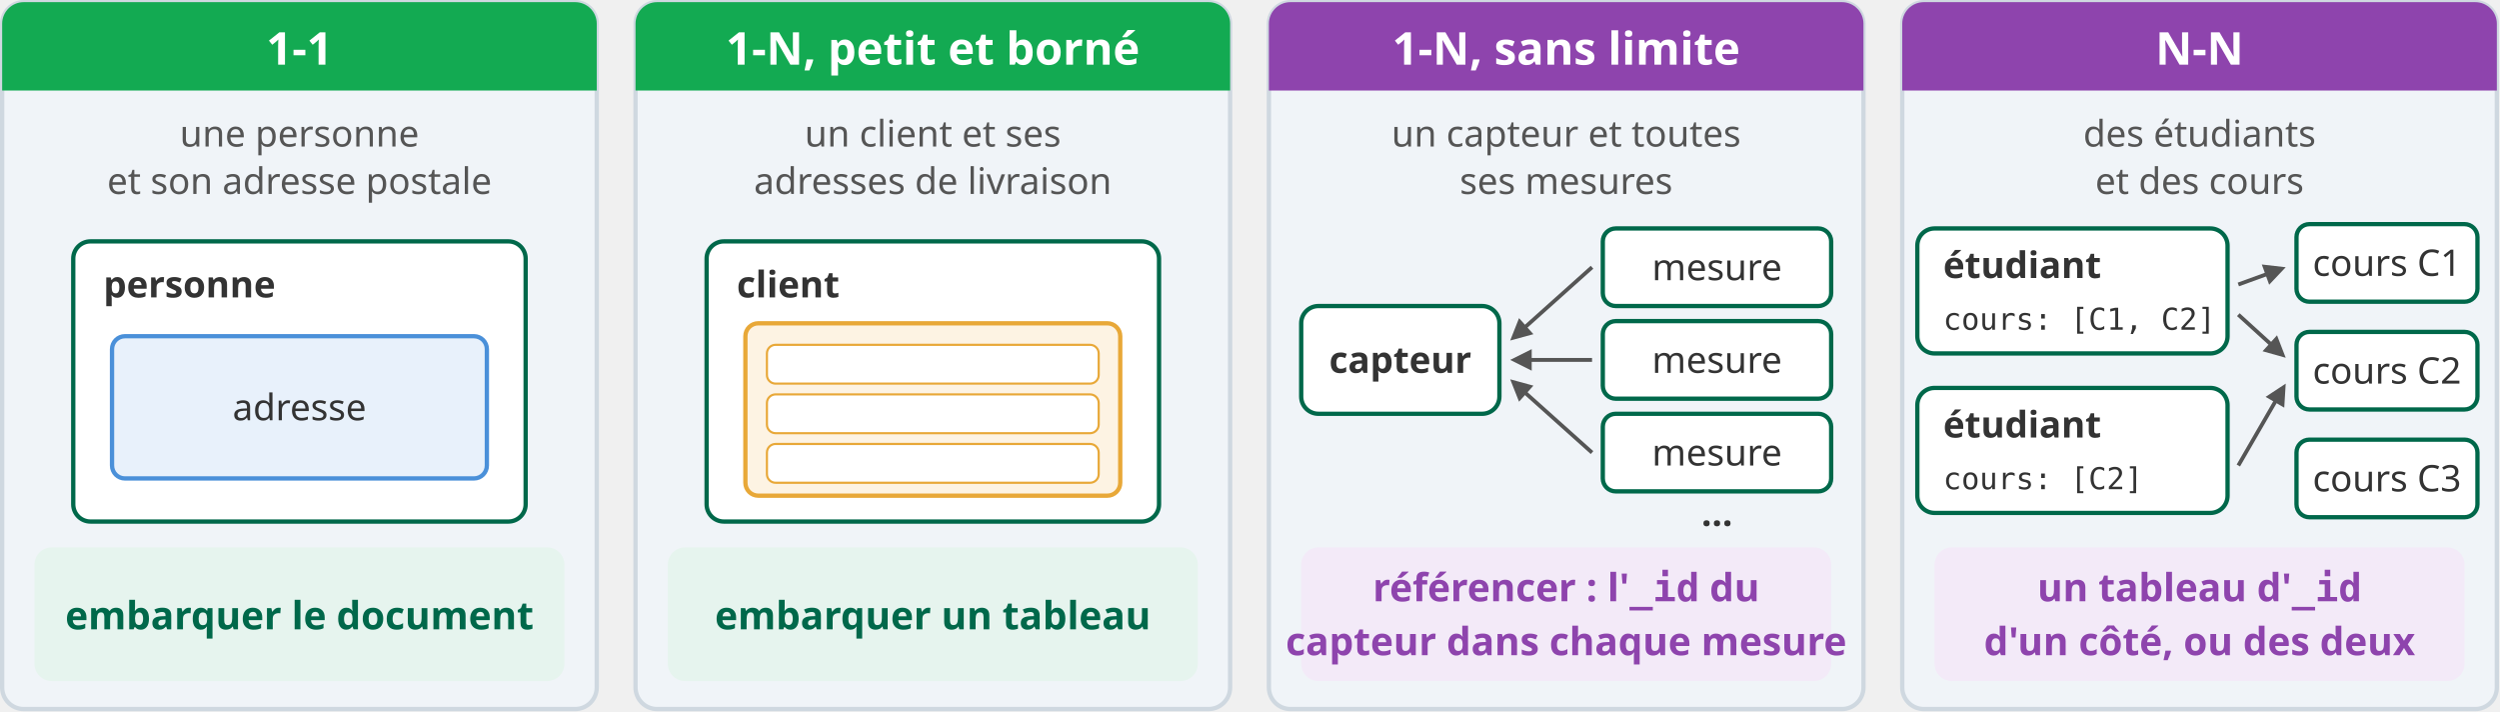
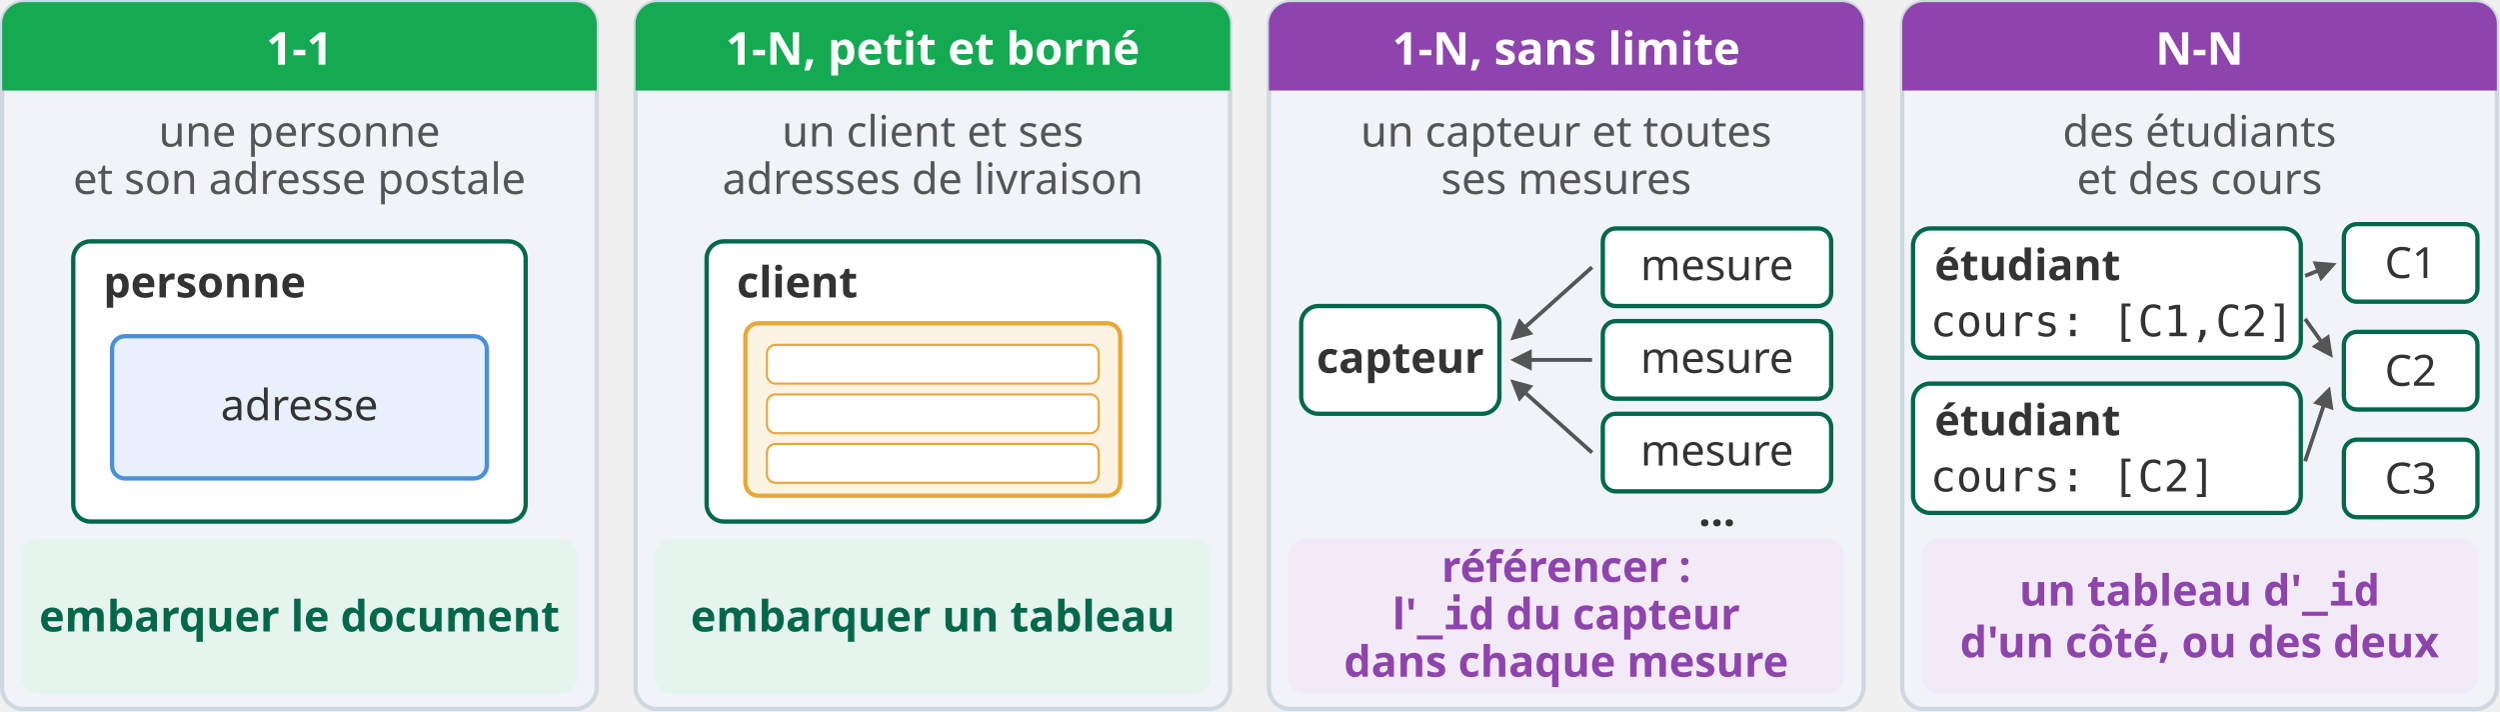
<svg xmlns="http://www.w3.org/2000/svg" viewBox="0 0 1160 330" font-family="sans-serif" role="img" aria-labelledby="t">
  <defs>
    <marker id="fl" viewBox="0 0 10 10" refX="5" refY="5" markerWidth="10" markerHeight="10" markerUnits="userSpaceOnUse" orient="auto-start-reverse">
      <path d="M0,0 L10,5 L0,10 z" fill="#555" />
    </marker>
  </defs>
  <style>
    .rel { font-size: 21px; font-weight: bold; fill: #ffffff; }
-     .ex { font-size: 17px; fill: #555; }
-     .b { font-size: 17px; fill: #333; }
-     .bb { font-size: 17px; fill: #333; font-weight: bold; }
-     .ch { font-size: 18px; font-weight: bold; }
+     .ex { font-size: 20px; fill: #555; }
+     .b { font-size: 20px; fill: #333; }
+     .bb { font-size: 20px; fill: #333; font-weight: bold; }
+     .ch { font-size: 20px; font-weight: bold; }
    .doc { fill: #ffffff; stroke: #00684a; stroke-width: 2; }
  </style>
  <g transform="translate(0,0)">
    <rect x="1" y="1" width="276" height="328" rx="10" fill="#f0f4f8" stroke="#cfd8e0" stroke-width="2" />
    <path d="M1,11 a10,10 0 0 1 10,-10 h256 a10,10 0 0 1 10,10 v31 h-276 z" fill="#13aa52" />
    <text class="rel" x="139" y="30" text-anchor="middle">1-1</text>
    <text class="ex" x="139" y="68" text-anchor="middle">une personne</text>
    <text class="ex" x="139" y="90" text-anchor="middle">et son adresse postale</text>
    <rect class="doc" x="34" y="112" width="210" height="130" rx="8" />
    <text class="bb" x="48" y="138">personne</text>
    <rect x="52" y="156" width="174" height="66" rx="6" fill="#e8f1fb" stroke="#4a90d9" stroke-width="2" />
    <text class="b" x="139" y="195" text-anchor="middle">adresse</text>
-     <rect x="16" y="254" width="246" height="62" rx="8" fill="#e6f4ee" />
-     <text class="ch" x="139" y="292" text-anchor="middle" fill="#00684a">embarquer le document</text>
+     <rect x="10" y="250" width="258" height="72" rx="8" fill="#e6f4ee" />
+     <text class="ch" x="139" y="293" text-anchor="middle" fill="#00684a">embarquer le document</text>
  </g>
  <g transform="translate(294,0)">
    <rect x="1" y="1" width="276" height="328" rx="10" fill="#f0f4f8" stroke="#cfd8e0" stroke-width="2" />
    <path d="M1,11 a10,10 0 0 1 10,-10 h256 a10,10 0 0 1 10,10 v31 h-276 z" fill="#13aa52" />
    <text class="rel" x="139" y="30" text-anchor="middle">1-N, petit et borné</text>
    <text class="ex" x="139" y="68" text-anchor="middle">un client et ses</text>
    <text class="ex" x="139" y="90" text-anchor="middle">adresses de livraison</text>
    <rect class="doc" x="34" y="112" width="210" height="130" rx="8" />
    <text class="bb" x="48" y="138">client</text>
    <rect x="52" y="150" width="174" height="80" rx="6" fill="#fdf3e3" stroke="#e8a838" stroke-width="2" />
    <rect x="62" y="160" width="154" height="18" rx="4" fill="#ffffff" stroke="#e8a838" />
    <rect x="62" y="183" width="154" height="18" rx="4" fill="#ffffff" stroke="#e8a838" />
    <rect x="62" y="206" width="154" height="18" rx="4" fill="#ffffff" stroke="#e8a838" />
-     <rect x="16" y="254" width="246" height="62" rx="8" fill="#e6f4ee" />
-     <text class="ch" x="139" y="292" text-anchor="middle" fill="#00684a">embarquer un tableau</text>
+     <rect x="10" y="250" width="258" height="72" rx="8" fill="#e6f4ee" />
+     <text class="ch" x="139" y="293" text-anchor="middle" fill="#00684a">embarquer un tableau</text>
  </g>
  <g transform="translate(588,0)">
    <rect x="1" y="1" width="276" height="328" rx="10" fill="#f0f4f8" stroke="#cfd8e0" stroke-width="2" />
    <path d="M1,11 a10,10 0 0 1 10,-10 h256 a10,10 0 0 1 10,10 v31 h-276 z" fill="#8e44ad" />
    <text class="rel" x="139" y="30" text-anchor="middle">1-N, sans limite</text>
    <text class="ex" x="139" y="68" text-anchor="middle">un capteur et toutes</text>
    <text class="ex" x="139" y="90" text-anchor="middle">ses mesures</text>
    <rect class="doc" x="16" y="142" width="92" height="50" rx="8" />
    <text class="bb" x="62" y="173" text-anchor="middle">capteur</text>
    <rect class="doc" x="156" y="106" width="106" height="36" rx="6" />
    <text class="b" x="209" y="130" text-anchor="middle">mesure</text>
    <rect class="doc" x="156" y="149" width="106" height="36" rx="6" />
    <text class="b" x="209" y="173" text-anchor="middle">mesure</text>
    <rect class="doc" x="156" y="192" width="106" height="36" rx="6" />
    <text class="b" x="209" y="216" text-anchor="middle">mesure</text>
    <text class="bb" x="209" y="244" text-anchor="middle">…</text>
    <line x1="151" y1="124" x2="116.73" y2="154.67" stroke="#555" stroke-width="1.8" marker-end="url(#fl)" />
    <line x1="151" y1="167" x2="118" y2="167" stroke="#555" stroke-width="1.8" marker-end="url(#fl)" />
    <line x1="151" y1="210" x2="116.73" y2="179.33" stroke="#555" stroke-width="1.8" marker-end="url(#fl)" />
-     <rect x="16" y="254" width="246" height="62" rx="8" fill="#f3eaf8" />
-     <text class="ch" x="139" y="279" text-anchor="middle" fill="#8e44ad">référencer : l'<tspan font-family="monospace">_id</tspan> du</text>
-     <text class="ch" x="139" y="304" text-anchor="middle" fill="#8e44ad">capteur dans chaque mesure</text>
+     <rect x="10" y="250" width="258" height="72" rx="8" fill="#f3eaf8" />
+     <text class="ch" x="139" y="270" text-anchor="middle" fill="#8e44ad">référencer :</text>
+     <text class="ch" x="139" y="292" text-anchor="middle" fill="#8e44ad">l'<tspan font-family="monospace">_id</tspan> du capteur</text>
+     <text class="ch" x="139" y="314" text-anchor="middle" fill="#8e44ad">dans chaque mesure</text>
  </g>
  <g transform="translate(882,0)">
    <rect x="1" y="1" width="276" height="328" rx="10" fill="#f0f4f8" stroke="#cfd8e0" stroke-width="2" />
    <path d="M1,11 a10,10 0 0 1 10,-10 h256 a10,10 0 0 1 10,10 v31 h-276 z" fill="#8e44ad" />
    <text class="rel" x="139" y="30" text-anchor="middle">N-N</text>
    <text class="ex" x="139" y="68" text-anchor="middle">des étudiants</text>
    <text class="ex" x="139" y="90" text-anchor="middle">et des cours</text>
-     <rect class="doc" x="8" y="106" width="144" height="58" rx="8" />
-     <text class="bb" x="20" y="129">étudiant</text>
-     <text class="b" x="20" y="153" font-family="monospace" style="font-size: 14px">cours: [C1, C2]</text>
-     <rect class="doc" x="8" y="180" width="144" height="58" rx="8" />
-     <text class="bb" x="20" y="203">étudiant</text>
-     <text class="b" x="20" y="227" font-family="monospace" style="font-size: 14px">cours: [C2]</text>
-     <rect class="doc" x="184" y="104" width="84" height="36" rx="6" />
-     <text class="b" x="226" y="128" text-anchor="middle">cours C1</text>
-     <rect class="doc" x="184" y="154" width="84" height="36" rx="6" />
-     <text class="b" x="226" y="178" text-anchor="middle">cours C2</text>
-     <rect class="doc" x="184" y="204" width="84" height="36" rx="6" />
-     <text class="b" x="226" y="228" text-anchor="middle">cours C3</text>
-     <line x1="157" y1="132" x2="174.3" y2="125.71" stroke="#555" stroke-width="1.8" marker-end="url(#fl)" />
-     <line x1="157" y1="146" x2="175.3" y2="162.64" stroke="#555" stroke-width="1.8" marker-end="url(#fl)" />
-     <line x1="157" y1="216" x2="176.49" y2="182.33" stroke="#555" stroke-width="1.8" marker-end="url(#fl)" />
-     <rect x="16" y="254" width="246" height="62" rx="8" fill="#f3eaf8" />
-     <text class="ch" x="139" y="279" text-anchor="middle" fill="#8e44ad">un tableau d'<tspan font-family="monospace">_id</tspan>
+     <rect class="doc" x="6" y="106" width="180" height="60" rx="8" />
+     <text class="bb" x="16" y="130">étudiant</text>
+     <text class="b" x="14" y="156" font-family="monospace">cours: [C1,C2]</text>
+     <rect class="doc" x="6" y="178" width="180" height="60" rx="8" />
+     <text class="bb" x="16" y="202">étudiant</text>
+     <text class="b" x="14" y="228" font-family="monospace">cours: [C2]</text>
+     <rect class="doc" x="206" y="104" width="62" height="36" rx="6" />
+     <text class="b" x="237" y="129" text-anchor="middle">C1</text>
+     <rect class="doc" x="206" y="154" width="62" height="36" rx="6" />
+     <text class="b" x="237" y="179" text-anchor="middle">C2</text>
+     <rect class="doc" x="206" y="204" width="62" height="36" rx="6" />
+     <text class="b" x="237" y="229" text-anchor="middle">C3</text>
+     <line x1="188" y1="128" x2="198" y2="124" stroke="#555" stroke-width="1.8" marker-end="url(#fl)" />
+     <line x1="188" y1="148" x2="198" y2="162" stroke="#555" stroke-width="1.8" marker-end="url(#fl)" />
+     <line x1="188" y1="214" x2="198" y2="184" stroke="#555" stroke-width="1.8" marker-end="url(#fl)" />
+     <rect x="10" y="250" width="258" height="72" rx="8" fill="#f3eaf8" />
+     <text class="ch" x="139" y="281" text-anchor="middle" fill="#8e44ad">un tableau d'<tspan font-family="monospace">_id</tspan>
    </text>
-     <text class="ch" x="139" y="304" text-anchor="middle" fill="#8e44ad">d'un côté, ou des deux</text>
+     <text class="ch" x="139" y="305" text-anchor="middle" fill="#8e44ad">d'un côté, ou des deux</text>
  </g>
</svg>
